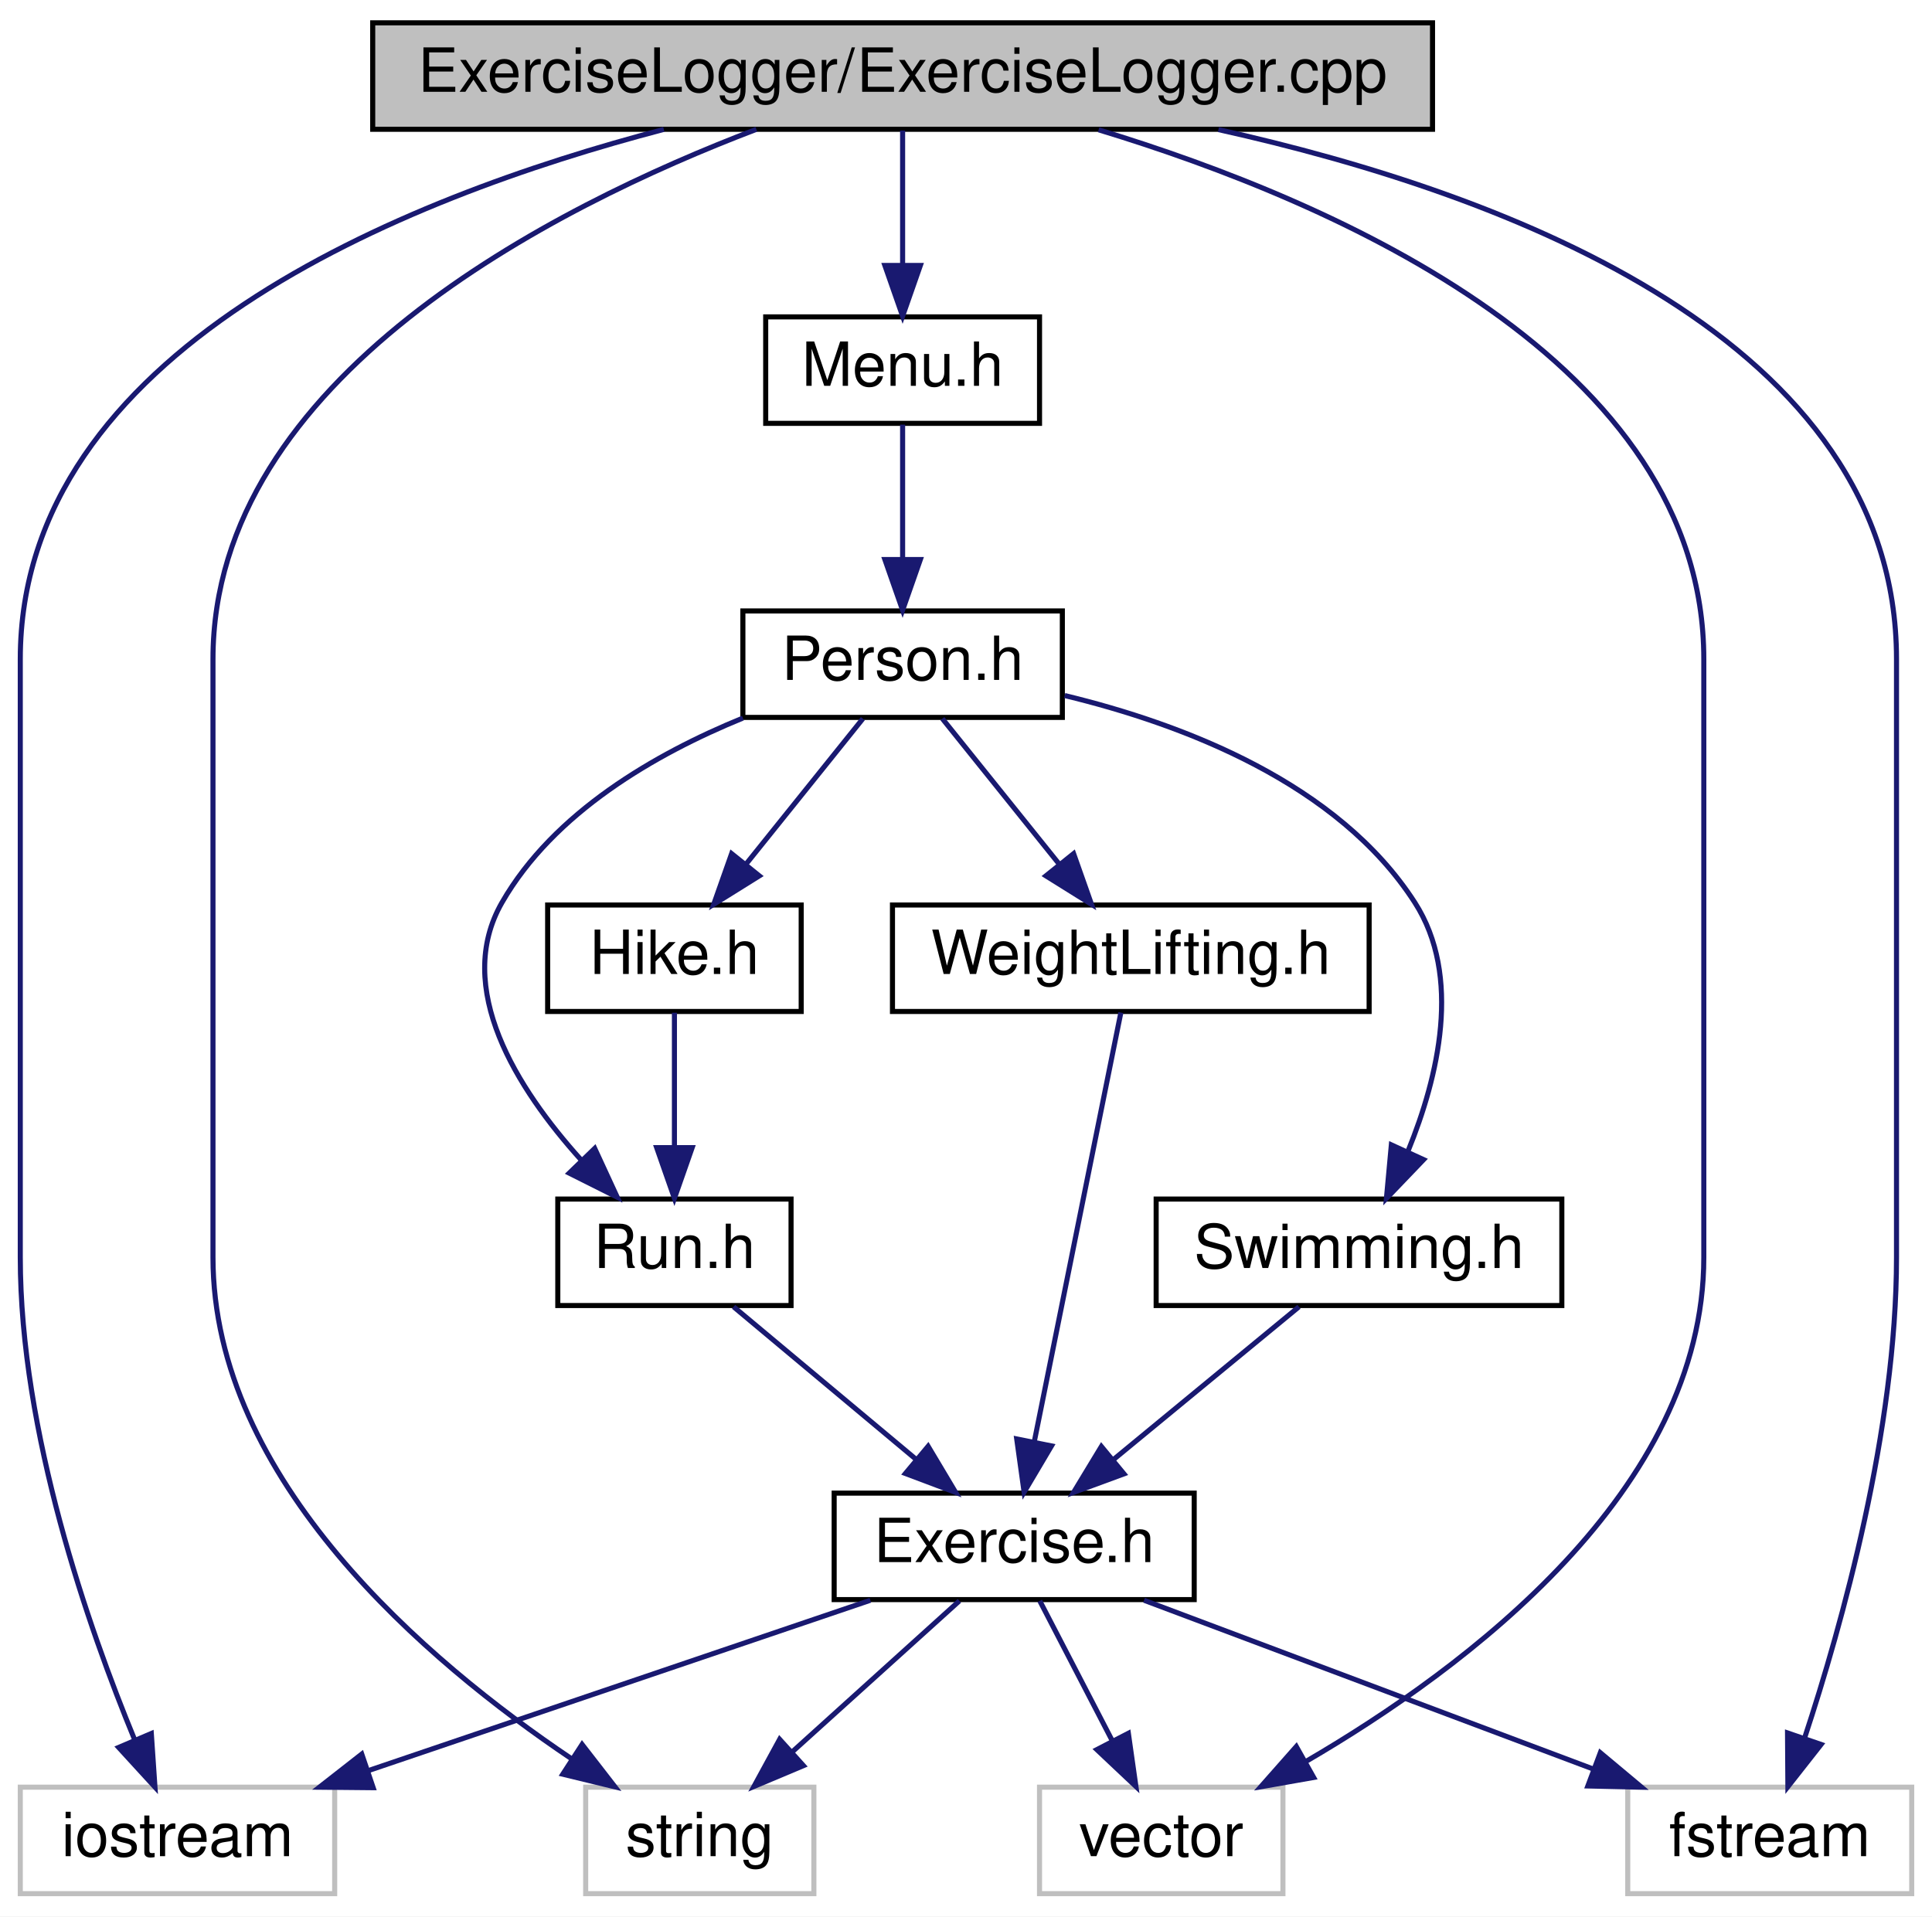
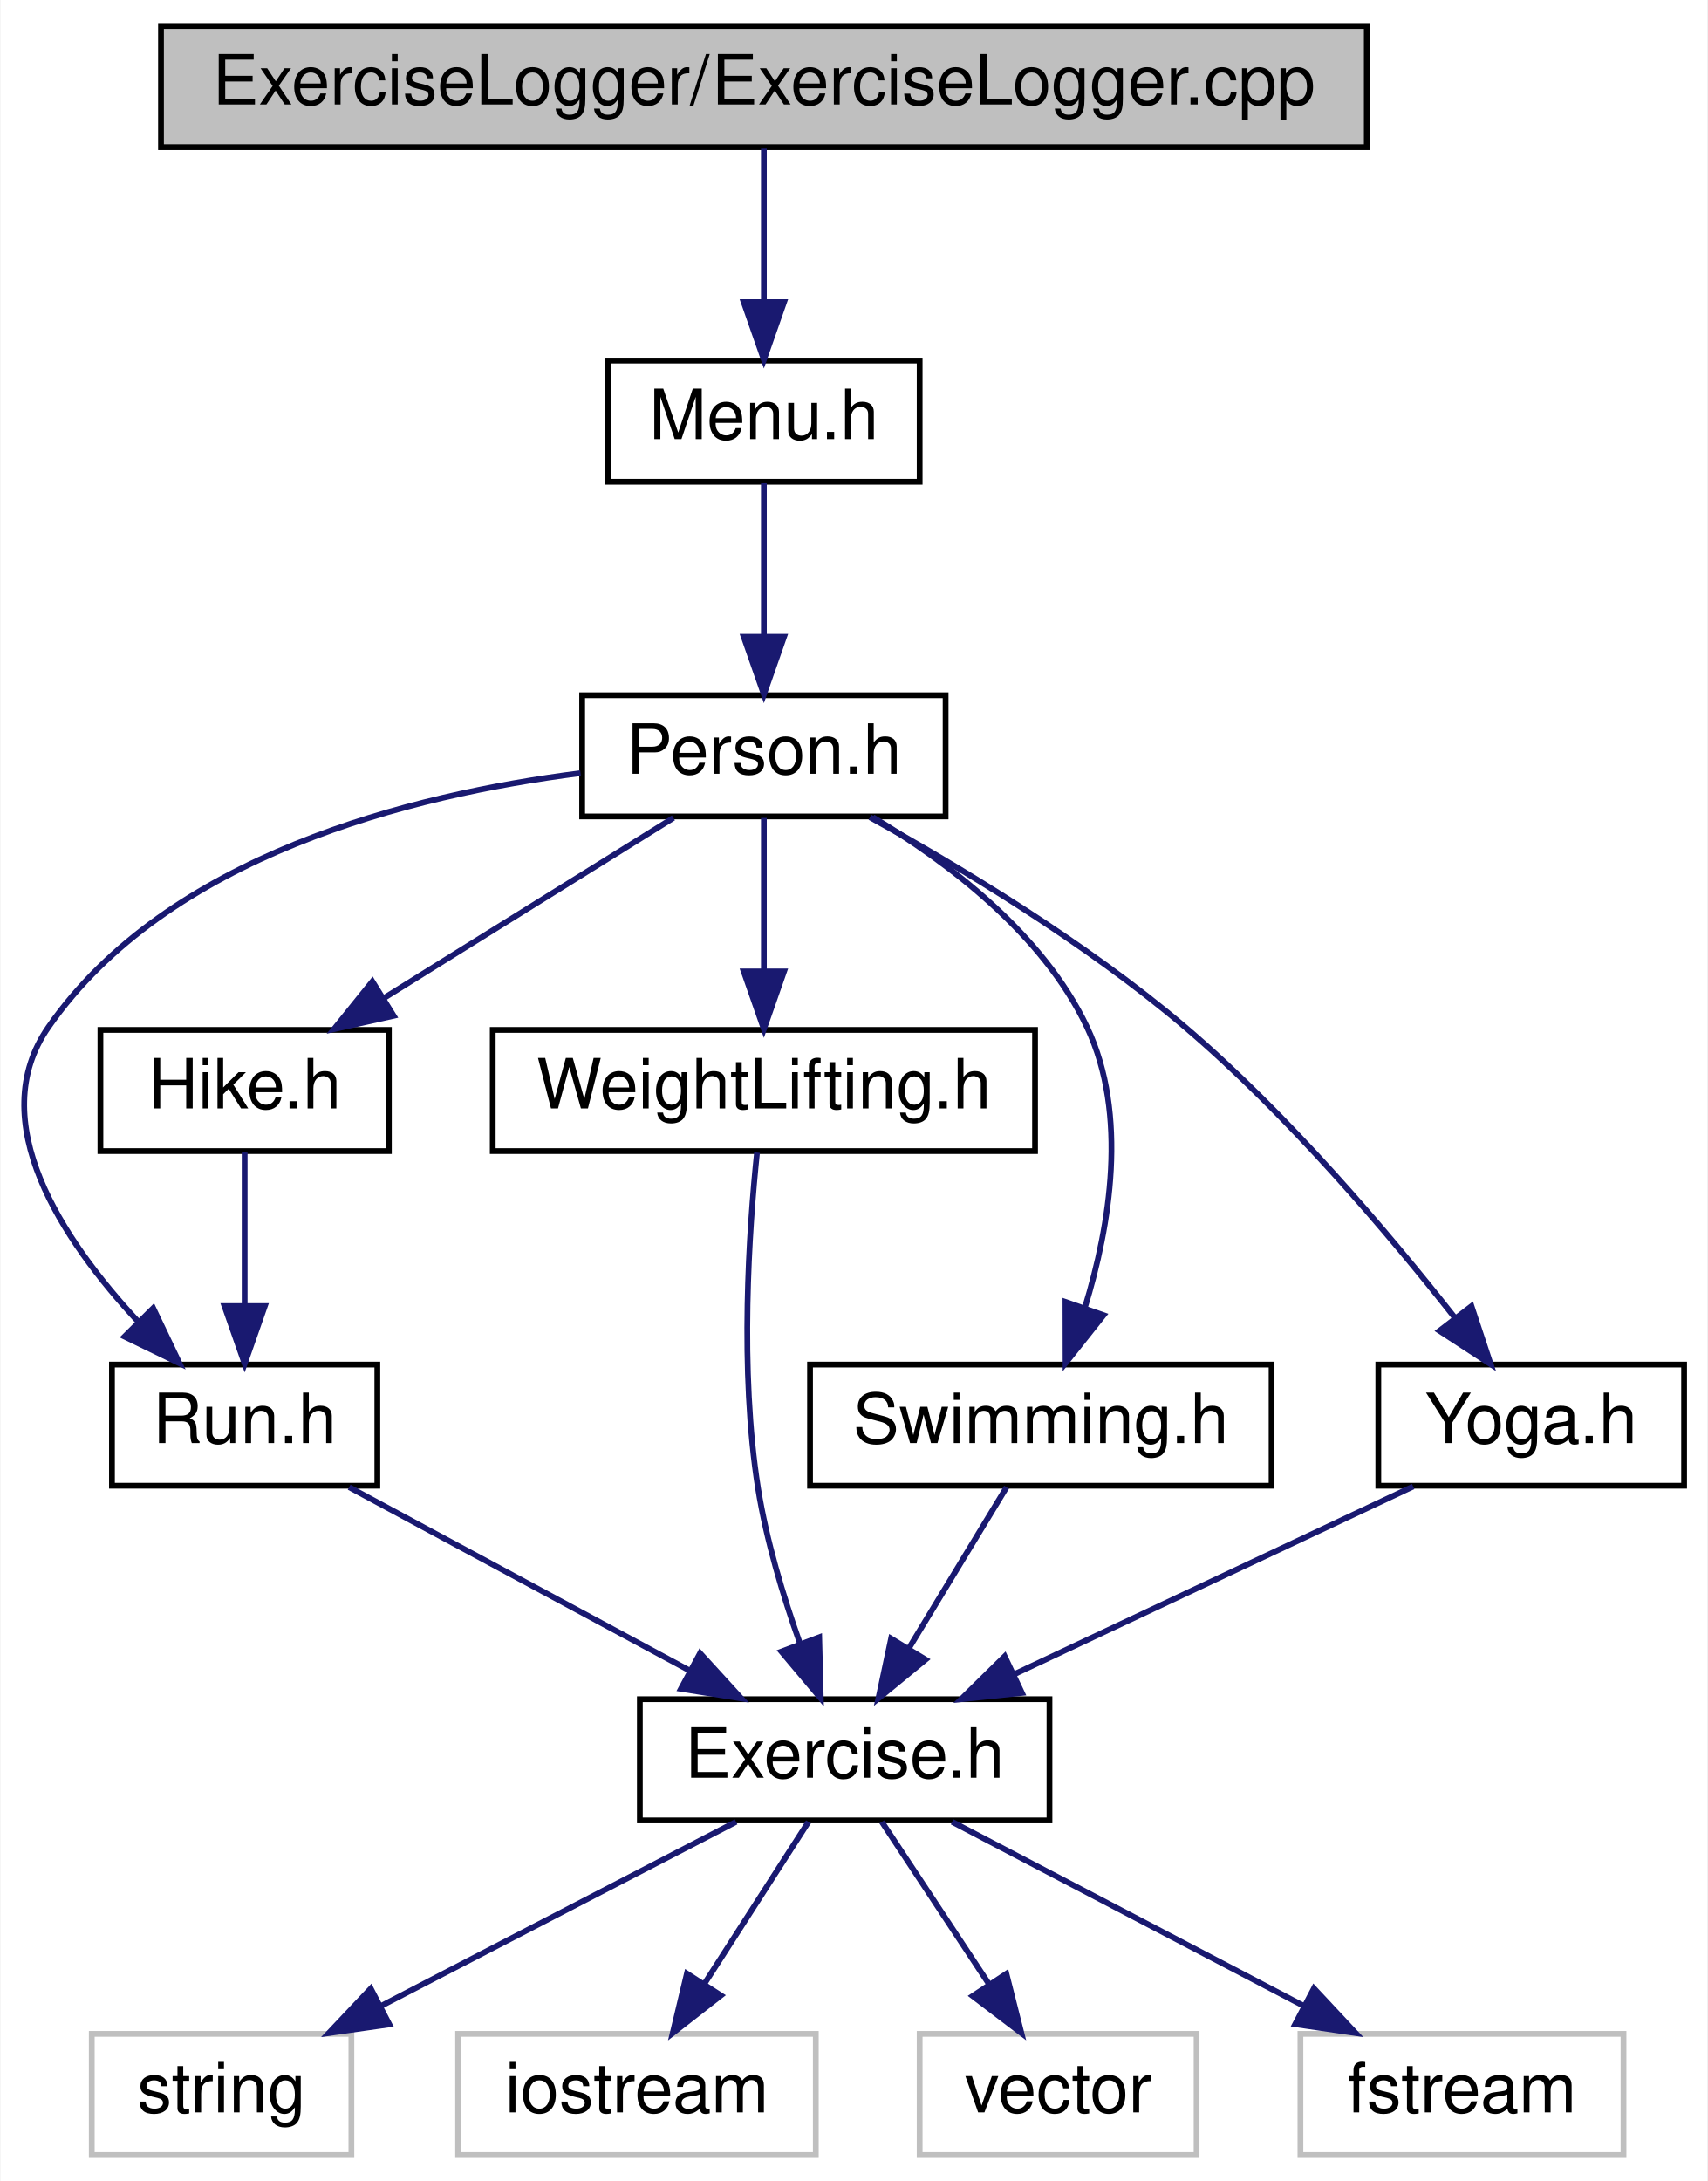
- <svg xmlns="http://www.w3.org/2000/svg" xmlns:xlink="http://www.w3.org/1999/xlink" width="381pt" height="378pt" viewBox="0.00 0.00 381.00 378.00">
+ <svg xmlns="http://www.w3.org/2000/svg" xmlns:xlink="http://www.w3.org/1999/xlink" width="296pt" height="378pt" viewBox="0.00 0.00 295.81 378.00">
  <g id="graph0" class="graph" transform="scale(1 1) rotate(0) translate(4 374)">
-     <polygon fill="white" stroke="transparent" points="-4,4 -4,-374 377,-374 377,4 -4,4" />
+     <polygon fill="white" stroke="transparent" points="-4,4 -4,-374 291.81,-374 291.81,4 -4,4" />
    <g id="node1" class="node">
      <g id="a_node1">
        <a xlink:title=" ">
-           <polygon fill="#bfbfbf" stroke="black" points="69.5,-348.5 69.5,-369.5 278.5,-369.5 278.5,-348.5 69.5,-348.5" />
-           <text text-anchor="middle" x="174" y="-355.9" font-family="Helvetica,sans-Serif" font-size="12.00">ExerciseLogger/ExerciseLogger.cpp</text>
+           <polygon fill="#bfbfbf" stroke="black" points="23.81,-348.5 23.81,-369.5 232.81,-369.5 232.81,-348.5 23.81,-348.5" />
+           <text text-anchor="middle" x="128.31" y="-355.9" font-family="Helvetica,sans-Serif" font-size="12.00">ExerciseLogger/ExerciseLogger.cpp</text>
        </a>
      </g>
    </g>
    <g id="node2" class="node">
      <g id="a_node2">
-         <a xlink:title=" ">
-           <polygon fill="white" stroke="#bfbfbf" points="0,-0.5 0,-21.5 62,-21.5 62,-0.5 0,-0.5" />
-           <text text-anchor="middle" x="31" y="-7.9" font-family="Helvetica,sans-Serif" font-size="12.00">iostream</text>
+         <a xlink:href="_menu_8h.html" target="_top" xlink:title=" ">
+           <polygon fill="white" stroke="black" points="101.31,-290.5 101.31,-311.5 155.31,-311.5 155.31,-290.5 101.31,-290.5" />
+           <text text-anchor="middle" x="128.31" y="-297.9" font-family="Helvetica,sans-Serif" font-size="12.00">Menu.h</text>
        </a>
      </g>
    </g>
    <g id="edge1" class="edge">
-       <path fill="none" stroke="midnightblue" d="M126.91,-348.48C75.38,-334.99 0,-304.85 0,-244 0,-244 0,-244 0,-126 0,-91.47 13.4,-53.06 22.58,-30.8" />
-       <polygon fill="midnightblue" stroke="midnightblue" points="25.84,-32.09 26.56,-21.52 19.4,-29.34 25.84,-32.09" />
+       <path fill="none" stroke="midnightblue" d="M128.31,-348.25C128.31,-340.94 128.31,-330.69 128.31,-321.7" />
+       <polygon fill="midnightblue" stroke="midnightblue" points="131.81,-321.64 128.31,-311.64 124.81,-321.64 131.81,-321.64" />
    </g>
    <g id="node3" class="node">
      <g id="a_node3">
-         <a xlink:title=" ">
-           <polygon fill="white" stroke="#bfbfbf" points="111.5,-0.5 111.5,-21.5 156.5,-21.5 156.5,-0.5 111.5,-0.5" />
-           <text text-anchor="middle" x="134" y="-7.9" font-family="Helvetica,sans-Serif" font-size="12.00">string</text>
+         <a xlink:href="_person_8h.html" target="_top" xlink:title=" ">
+           <polygon fill="white" stroke="black" points="96.81,-232.5 96.81,-253.5 159.81,-253.5 159.81,-232.5 96.81,-232.5" />
+           <text text-anchor="middle" x="128.31" y="-239.9" font-family="Helvetica,sans-Serif" font-size="12.00">Person.h</text>
        </a>
      </g>
    </g>
    <g id="edge2" class="edge">
-       <path fill="none" stroke="midnightblue" d="M145.16,-348.49C105.24,-333.29 38,-299.46 38,-244 38,-244 38,-244 38,-126 38,-82.11 80.16,-46.33 108.6,-27.18" />
-       <polygon fill="midnightblue" stroke="midnightblue" points="110.79,-29.93 117.28,-21.56 106.98,-24.06 110.79,-29.93" />
+       <path fill="none" stroke="midnightblue" d="M128.31,-290.25C128.31,-282.94 128.31,-272.69 128.31,-263.7" />
+       <polygon fill="midnightblue" stroke="midnightblue" points="131.81,-263.64 128.31,-253.64 124.81,-263.64 131.81,-263.64" />
    </g>
    <g id="node4" class="node">
      <g id="a_node4">
-         <a xlink:title=" ">
-           <polygon fill="white" stroke="#bfbfbf" points="201,-0.5 201,-21.5 249,-21.5 249,-0.5 201,-0.5" />
-           <text text-anchor="middle" x="225" y="-7.9" font-family="Helvetica,sans-Serif" font-size="12.00">vector</text>
+         <a xlink:href="_run_8h.html" target="_top" xlink:title=" ">
+           <polygon fill="white" stroke="black" points="15.31,-116.5 15.31,-137.5 61.31,-137.5 61.31,-116.5 15.31,-116.5" />
+           <text text-anchor="middle" x="38.31" y="-123.9" font-family="Helvetica,sans-Serif" font-size="12.00">Run.h</text>
        </a>
      </g>
    </g>
    <g id="edge3" class="edge">
-       <path fill="none" stroke="midnightblue" d="M212.65,-348.4C259.43,-334.19 332,-302.69 332,-244 332,-244 332,-244 332,-126 332,-80.05 285.21,-45.02 253.51,-26.56" />
-       <polygon fill="midnightblue" stroke="midnightblue" points="255.06,-23.42 244.63,-21.58 251.64,-29.52 255.06,-23.42" />
+       <path fill="none" stroke="midnightblue" d="M96.53,-240C67.13,-236.26 24.96,-225.69 4.31,-196 -7.01,-179.73 6.65,-159.14 19.88,-144.91" />
+       <polygon fill="midnightblue" stroke="midnightblue" points="22.46,-147.28 27.02,-137.72 17.49,-142.35 22.46,-147.28" />
+     </g>
+     <g id="node10" class="node">
+       <g id="a_node10">
+         <a xlink:href="_weight_lifting_8h.html" target="_top" xlink:title=" ">
+           <polygon fill="white" stroke="black" points="81.31,-174.5 81.31,-195.5 175.31,-195.5 175.31,-174.5 81.31,-174.5" />
+           <text text-anchor="middle" x="128.31" y="-181.9" font-family="Helvetica,sans-Serif" font-size="12.00">WeightLifting.h</text>
+         </a>
+       </g>
+     </g>
+     <g id="edge9" class="edge">
+       <path fill="none" stroke="midnightblue" d="M128.31,-232.25C128.31,-224.94 128.31,-214.69 128.31,-205.7" />
+       <polygon fill="midnightblue" stroke="midnightblue" points="131.81,-205.64 128.31,-195.64 124.81,-205.64 131.81,-205.64" />
+     </g>
+     <g id="node11" class="node">
+       <g id="a_node11">
+         <a xlink:href="_swimming_8h.html" target="_top" xlink:title=" ">
+           <polygon fill="white" stroke="black" points="136.31,-116.5 136.31,-137.5 216.31,-137.5 216.31,-116.5 136.31,-116.5" />
+           <text text-anchor="middle" x="176.31" y="-123.9" font-family="Helvetica,sans-Serif" font-size="12.00">Swimming.h</text>
+         </a>
+       </g>
+     </g>
+     <g id="edge11" class="edge">
+       <path fill="none" stroke="midnightblue" d="M147.19,-232.37C160.28,-224.54 176.67,-212.15 184.31,-196 191.51,-180.76 188.28,-161.53 183.96,-147.41" />
+       <polygon fill="midnightblue" stroke="midnightblue" points="187.19,-146.06 180.6,-137.76 180.58,-148.36 187.19,-146.06" />
+     </g>
+     <g id="node12" class="node">
+       <g id="a_node12">
+         <a xlink:href="_hike_8h.html" target="_top" xlink:title=" ">
+           <polygon fill="white" stroke="black" points="13.31,-174.5 13.31,-195.5 63.31,-195.5 63.31,-174.5 13.31,-174.5" />
+           <text text-anchor="middle" x="38.31" y="-181.9" font-family="Helvetica,sans-Serif" font-size="12.00">Hike.h</text>
+         </a>
+       </g>
+     </g>
+     <g id="edge13" class="edge">
+       <path fill="none" stroke="midnightblue" d="M112.63,-232.25C98.82,-223.65 78.49,-211 62.58,-201.1" />
+       <polygon fill="midnightblue" stroke="midnightblue" points="64.14,-197.95 53.8,-195.64 60.45,-203.9 64.14,-197.95" />
+     </g>
+     <g id="node13" class="node">
+       <g id="a_node13">
+         <a xlink:href="_yoga_8h.html" target="_top" xlink:title=" ">
+           <polygon fill="white" stroke="black" points="234.81,-116.5 234.81,-137.5 287.81,-137.5 287.81,-116.5 234.81,-116.5" />
+           <text text-anchor="middle" x="261.31" y="-123.9" font-family="Helvetica,sans-Serif" font-size="12.00">Yoga.h</text>
+         </a>
+       </g>
+     </g>
+     <g id="edge15" class="edge">
+       <path fill="none" stroke="midnightblue" d="M146.69,-232.36C162.07,-223.85 184.19,-210.56 201.31,-196 219.18,-180.79 236.58,-160.24 248,-145.72" />
+       <polygon fill="midnightblue" stroke="midnightblue" points="250.96,-147.62 254.29,-137.56 245.41,-143.35 250.96,-147.62" />
    </g>
    <g id="node5" class="node">
      <g id="a_node5">
-         <a xlink:title=" ">
-           <polygon fill="white" stroke="#bfbfbf" points="317,-0.5 317,-21.5 373,-21.5 373,-0.5 317,-0.5" />
-           <text text-anchor="middle" x="345" y="-7.9" font-family="Helvetica,sans-Serif" font-size="12.00">fstream</text>
+         <a xlink:href="_exercise_8h.html" target="_top" xlink:title=" ">
+           <polygon fill="white" stroke="black" points="106.81,-58.5 106.81,-79.5 177.81,-79.5 177.81,-58.5 106.81,-58.5" />
+           <text text-anchor="middle" x="142.31" y="-65.9" font-family="Helvetica,sans-Serif" font-size="12.00">Exercise.h</text>
        </a>
      </g>
    </g>
    <g id="edge4" class="edge">
-       <path fill="none" stroke="midnightblue" d="M236.28,-348.44C293.68,-335.68 370,-306.89 370,-244 370,-244 370,-244 370,-126 370,-92.05 359.29,-53.69 351.89,-31.25" />
-       <polygon fill="midnightblue" stroke="midnightblue" points="355.13,-29.93 348.58,-21.6 348.51,-32.2 355.13,-29.93" />
+       <path fill="none" stroke="midnightblue" d="M56.42,-116.25C72.75,-107.45 96.98,-94.41 115.54,-84.41" />
+       <polygon fill="midnightblue" stroke="midnightblue" points="117.25,-87.47 124.4,-79.64 113.93,-81.3 117.25,-87.47" />
    </g>
    <g id="node6" class="node">
      <g id="a_node6">
-         <a xlink:href="_menu_8h.html" target="_top" xlink:title=" ">
-           <polygon fill="white" stroke="black" points="147,-290.5 147,-311.5 201,-311.5 201,-290.5 147,-290.5" />
-           <text text-anchor="middle" x="174" y="-297.9" font-family="Helvetica,sans-Serif" font-size="12.00">Menu.h</text>
+         <a xlink:title=" ">
+           <polygon fill="white" stroke="#bfbfbf" points="11.81,-0.5 11.81,-21.5 56.81,-21.5 56.81,-0.5 11.81,-0.5" />
+           <text text-anchor="middle" x="34.31" y="-7.9" font-family="Helvetica,sans-Serif" font-size="12.00">string</text>
        </a>
      </g>
    </g>
    <g id="edge5" class="edge">
-       <path fill="none" stroke="midnightblue" d="M174,-348.25C174,-340.94 174,-330.69 174,-321.7" />
-       <polygon fill="midnightblue" stroke="midnightblue" points="177.5,-321.64 174,-311.64 170.5,-321.64 177.5,-321.64" />
+       <path fill="none" stroke="midnightblue" d="M123.49,-58.25C106.46,-49.41 81.15,-36.29 61.84,-26.28" />
+       <polygon fill="midnightblue" stroke="midnightblue" points="63.39,-23.14 52.9,-21.64 60.17,-29.35 63.39,-23.14" />
    </g>
    <g id="node7" class="node">
      <g id="a_node7">
-         <a xlink:href="_person_8h.html" target="_top" xlink:title=" ">
-           <polygon fill="white" stroke="black" points="142.5,-232.5 142.5,-253.5 205.5,-253.5 205.5,-232.5 142.5,-232.5" />
-           <text text-anchor="middle" x="174" y="-239.9" font-family="Helvetica,sans-Serif" font-size="12.00">Person.h</text>
+         <a xlink:title=" ">
+           <polygon fill="white" stroke="#bfbfbf" points="75.31,-0.5 75.31,-21.5 137.31,-21.5 137.31,-0.5 75.31,-0.5" />
+           <text text-anchor="middle" x="106.31" y="-7.9" font-family="Helvetica,sans-Serif" font-size="12.00">iostream</text>
        </a>
      </g>
    </g>
    <g id="edge6" class="edge">
-       <path fill="none" stroke="midnightblue" d="M174,-290.25C174,-282.94 174,-272.69 174,-263.7" />
-       <polygon fill="midnightblue" stroke="midnightblue" points="177.5,-263.64 174,-253.64 170.5,-263.64 177.5,-263.64" />
+       <path fill="none" stroke="midnightblue" d="M136.04,-58.25C131.08,-50.54 124.02,-39.56 118.03,-30.23" />
+       <polygon fill="midnightblue" stroke="midnightblue" points="120.86,-28.16 112.51,-21.64 114.97,-31.95 120.86,-28.16" />
    </g>
    <g id="node8" class="node">
      <g id="a_node8">
-         <a xlink:href="_run_8h.html" target="_top" xlink:title=" ">
-           <polygon fill="white" stroke="black" points="106,-116.5 106,-137.5 152,-137.5 152,-116.5 106,-116.5" />
-           <text text-anchor="middle" x="129" y="-123.9" font-family="Helvetica,sans-Serif" font-size="12.00">Run.h</text>
+         <a xlink:title=" ">
+           <polygon fill="white" stroke="#bfbfbf" points="155.31,-0.5 155.31,-21.5 203.31,-21.5 203.31,-0.5 155.31,-0.5" />
+           <text text-anchor="middle" x="179.31" y="-7.9" font-family="Helvetica,sans-Serif" font-size="12.00">vector</text>
        </a>
      </g>
    </g>
    <g id="edge7" class="edge">
-       <path fill="none" stroke="midnightblue" d="M142.5,-232.37C125.18,-225.29 105.2,-213.75 95,-196 85.32,-179.16 98,-159.22 110.53,-145.3" />
-       <polygon fill="midnightblue" stroke="midnightblue" points="113.28,-147.49 117.72,-137.87 108.25,-142.62 113.28,-147.49" />
-     </g>
-     <g id="node10" class="node">
-       <g id="a_node10">
-         <a xlink:href="_weight_lifting_8h.html" target="_top" xlink:title=" ">
-           <polygon fill="white" stroke="black" points="172,-174.5 172,-195.5 266,-195.5 266,-174.5 172,-174.5" />
-           <text text-anchor="middle" x="219" y="-181.9" font-family="Helvetica,sans-Serif" font-size="12.00">WeightLifting.h</text>
-         </a>
-       </g>
-     </g>
-     <g id="edge13" class="edge">
-       <path fill="none" stroke="midnightblue" d="M181.84,-232.25C188.16,-224.38 197.22,-213.1 204.81,-203.65" />
-       <polygon fill="midnightblue" stroke="midnightblue" points="207.72,-205.63 211.25,-195.64 202.26,-201.25 207.72,-205.63" />
-     </g>
-     <g id="node11" class="node">
-       <g id="a_node11">
-         <a xlink:href="_swimming_8h.html" target="_top" xlink:title=" ">
-           <polygon fill="white" stroke="black" points="224,-116.5 224,-137.5 304,-137.5 304,-116.5 224,-116.5" />
-           <text text-anchor="middle" x="264" y="-123.9" font-family="Helvetica,sans-Serif" font-size="12.00">Swimming.h</text>
-         </a>
-       </g>
-     </g>
-     <g id="edge15" class="edge">
-       <path fill="none" stroke="midnightblue" d="M205.97,-236.81C229.49,-231.13 259.88,-219.5 275,-196 284.37,-181.43 279.62,-161.58 273.72,-147.09" />
-       <polygon fill="midnightblue" stroke="midnightblue" points="276.74,-145.28 269.41,-137.63 270.38,-148.19 276.74,-145.28" />
-     </g>
-     <g id="node12" class="node">
-       <g id="a_node12">
-         <a xlink:href="_hike_8h.html" target="_top" xlink:title=" ">
-           <polygon fill="white" stroke="black" points="104,-174.5 104,-195.5 154,-195.5 154,-174.5 104,-174.5" />
-           <text text-anchor="middle" x="129" y="-181.9" font-family="Helvetica,sans-Serif" font-size="12.00">Hike.h</text>
-         </a>
-       </g>
-     </g>
-     <g id="edge17" class="edge">
-       <path fill="none" stroke="midnightblue" d="M166.16,-232.25C159.84,-224.38 150.78,-213.1 143.19,-203.65" />
-       <polygon fill="midnightblue" stroke="midnightblue" points="145.74,-201.25 136.75,-195.64 140.28,-205.63 145.74,-201.25" />
+       <path fill="none" stroke="midnightblue" d="M148.75,-58.25C153.84,-50.54 161.1,-39.56 167.26,-30.23" />
+       <polygon fill="midnightblue" stroke="midnightblue" points="170.34,-31.92 172.94,-21.64 164.5,-28.06 170.34,-31.92" />
    </g>
    <g id="node9" class="node">
      <g id="a_node9">
-         <a xlink:href="_exercise_8h.html" target="_top" xlink:title=" ">
-           <polygon fill="white" stroke="black" points="160.5,-58.5 160.5,-79.5 231.5,-79.5 231.5,-58.5 160.5,-58.5" />
-           <text text-anchor="middle" x="196" y="-65.9" font-family="Helvetica,sans-Serif" font-size="12.00">Exercise.h</text>
+         <a xlink:title=" ">
+           <polygon fill="white" stroke="#bfbfbf" points="221.31,-0.5 221.31,-21.5 277.31,-21.5 277.31,-0.5 221.31,-0.5" />
+           <text text-anchor="middle" x="249.31" y="-7.9" font-family="Helvetica,sans-Serif" font-size="12.00">fstream</text>
        </a>
      </g>
    </g>
    <g id="edge8" class="edge">
-       <path fill="none" stroke="midnightblue" d="M140.67,-116.25C150.57,-107.97 164.96,-95.94 176.59,-86.22" />
-       <polygon fill="midnightblue" stroke="midnightblue" points="179.03,-88.74 184.46,-79.64 174.55,-83.37 179.03,-88.74" />
+       <path fill="none" stroke="midnightblue" d="M160.94,-58.25C177.75,-49.45 202.67,-36.41 221.77,-26.41" />
+       <polygon fill="midnightblue" stroke="midnightblue" points="223.65,-29.38 230.88,-21.64 220.4,-23.18 223.65,-29.38" />
    </g>
    <g id="edge10" class="edge">
-       <path fill="none" stroke="midnightblue" d="M167.64,-58.37C140.32,-49.1 98.82,-35.02 68.73,-24.8" />
-       <polygon fill="midnightblue" stroke="midnightblue" points="69.59,-21.4 58.99,-21.5 67.34,-28.03 69.59,-21.4" />
-     </g>
-     <g id="edge9" class="edge">
-       <path fill="none" stroke="midnightblue" d="M185.2,-58.25C176.13,-50.05 162.98,-38.17 152.28,-28.51" />
-       <polygon fill="midnightblue" stroke="midnightblue" points="154.44,-25.75 144.68,-21.64 149.75,-30.94 154.44,-25.75" />
-     </g>
-     <g id="edge11" class="edge">
-       <path fill="none" stroke="midnightblue" d="M201.05,-58.25C205,-50.62 210.61,-39.79 215.41,-30.53" />
-       <polygon fill="midnightblue" stroke="midnightblue" points="218.52,-32.13 220.01,-21.64 212.3,-28.91 218.52,-32.13" />
+       <path fill="none" stroke="midnightblue" d="M127.12,-174.24C125.74,-160.97 124.05,-136.52 127.31,-116 128.74,-107 131.65,-97.37 134.53,-89.26" />
+       <polygon fill="midnightblue" stroke="midnightblue" points="137.9,-90.24 138.17,-79.65 131.35,-87.76 137.9,-90.24" />
    </g>
    <g id="edge12" class="edge">
-       <path fill="none" stroke="midnightblue" d="M221.61,-58.37C246.07,-49.18 283.11,-35.26 310.22,-25.07" />
-       <polygon fill="midnightblue" stroke="midnightblue" points="311.59,-28.3 319.72,-21.5 309.13,-21.74 311.59,-28.3" />
+       <path fill="none" stroke="midnightblue" d="M170.38,-116.25C165.7,-108.54 159.04,-97.56 153.38,-88.23" />
+       <polygon fill="midnightblue" stroke="midnightblue" points="156.34,-86.37 148.16,-79.64 150.36,-90.01 156.34,-86.37" />
    </g>
    <g id="edge14" class="edge">
-       <path fill="none" stroke="midnightblue" d="M217.04,-174.28C213.27,-155.6 204.95,-114.37 199.98,-89.72" />
-       <polygon fill="midnightblue" stroke="midnightblue" points="203.36,-88.81 197.96,-79.69 196.5,-90.19 203.36,-88.81" />
+       <path fill="none" stroke="midnightblue" d="M38.31,-174.25C38.31,-166.94 38.31,-156.69 38.31,-147.7" />
+       <polygon fill="midnightblue" stroke="midnightblue" points="41.81,-147.64 38.31,-137.64 34.81,-147.64 41.81,-147.64" />
    </g>
    <g id="edge16" class="edge">
-       <path fill="none" stroke="midnightblue" d="M252.16,-116.25C242.11,-107.97 227.5,-95.94 215.7,-86.22" />
-       <polygon fill="midnightblue" stroke="midnightblue" points="217.65,-83.3 207.71,-79.64 213.2,-88.7 217.65,-83.3" />
-     </g>
-     <g id="edge18" class="edge">
-       <path fill="none" stroke="midnightblue" d="M129,-174.25C129,-166.94 129,-156.69 129,-147.7" />
-       <polygon fill="midnightblue" stroke="midnightblue" points="132.5,-147.64 129,-137.64 125.5,-147.64 132.5,-147.64" />
+       <path fill="none" stroke="midnightblue" d="M240.85,-116.37C221.83,-107.42 193.29,-93.99 171.81,-83.88" />
+       <polygon fill="midnightblue" stroke="midnightblue" points="173.04,-80.59 162.5,-79.5 170.05,-86.93 173.04,-80.59" />
    </g>
  </g>
</svg>
